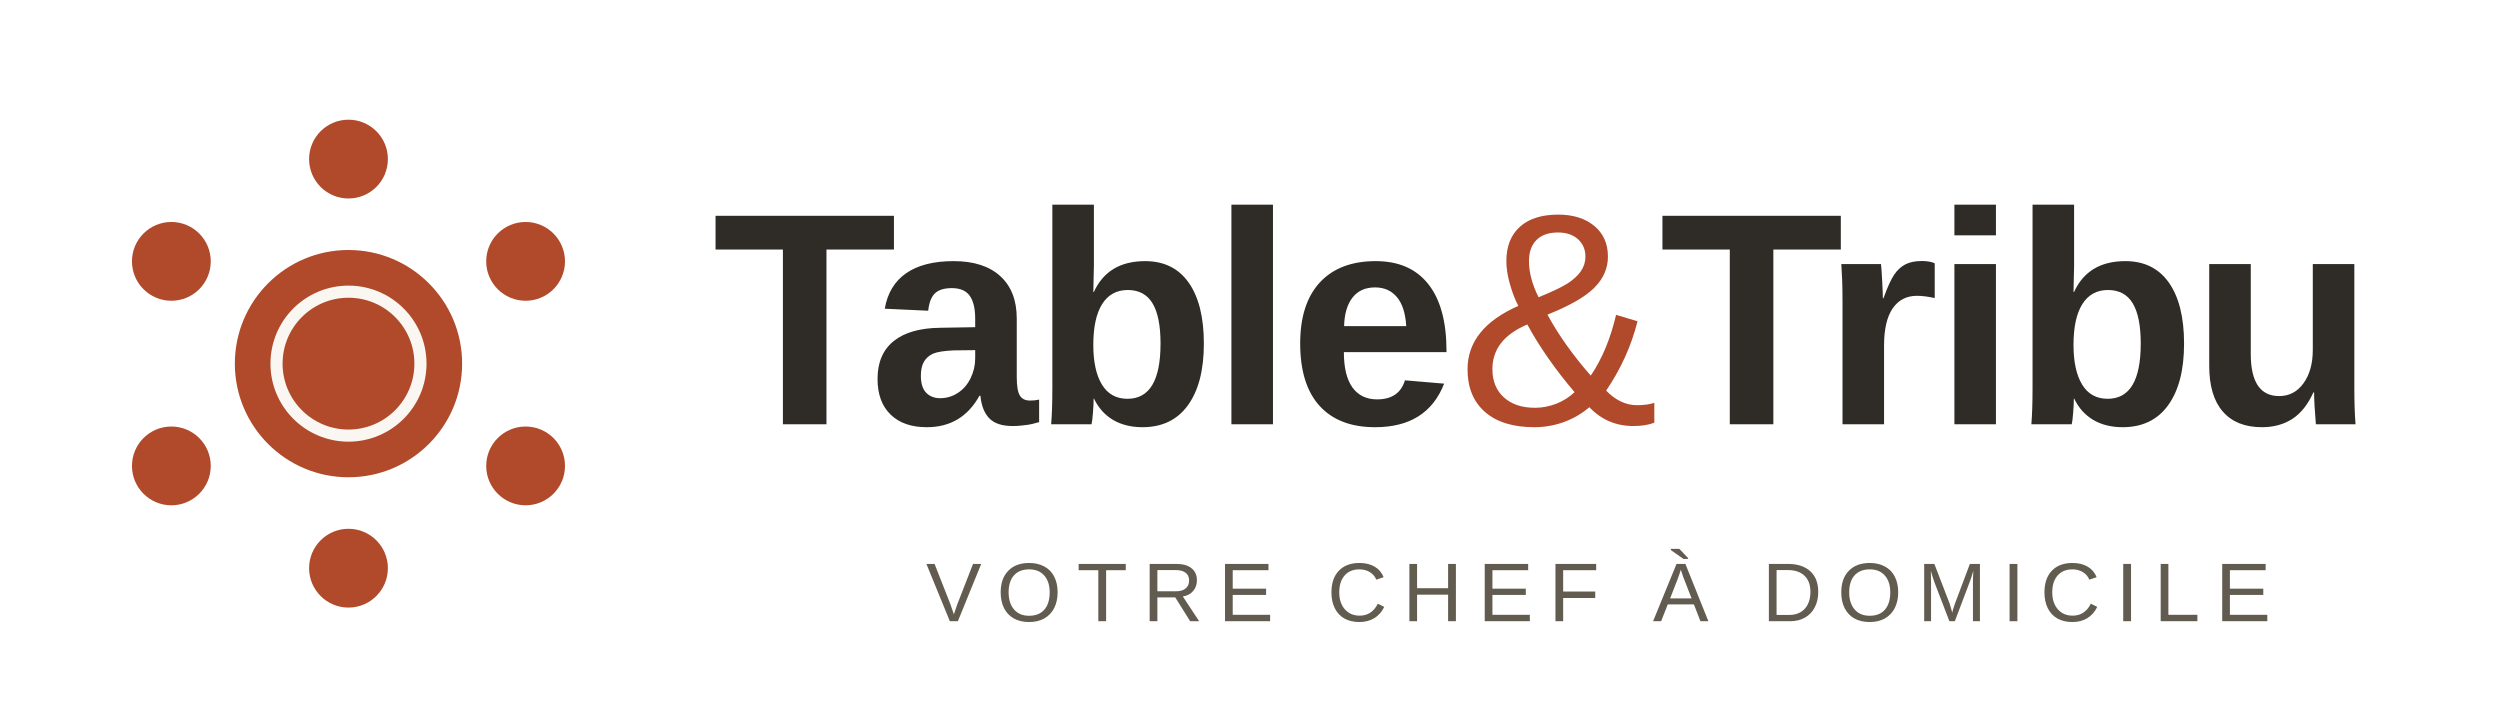
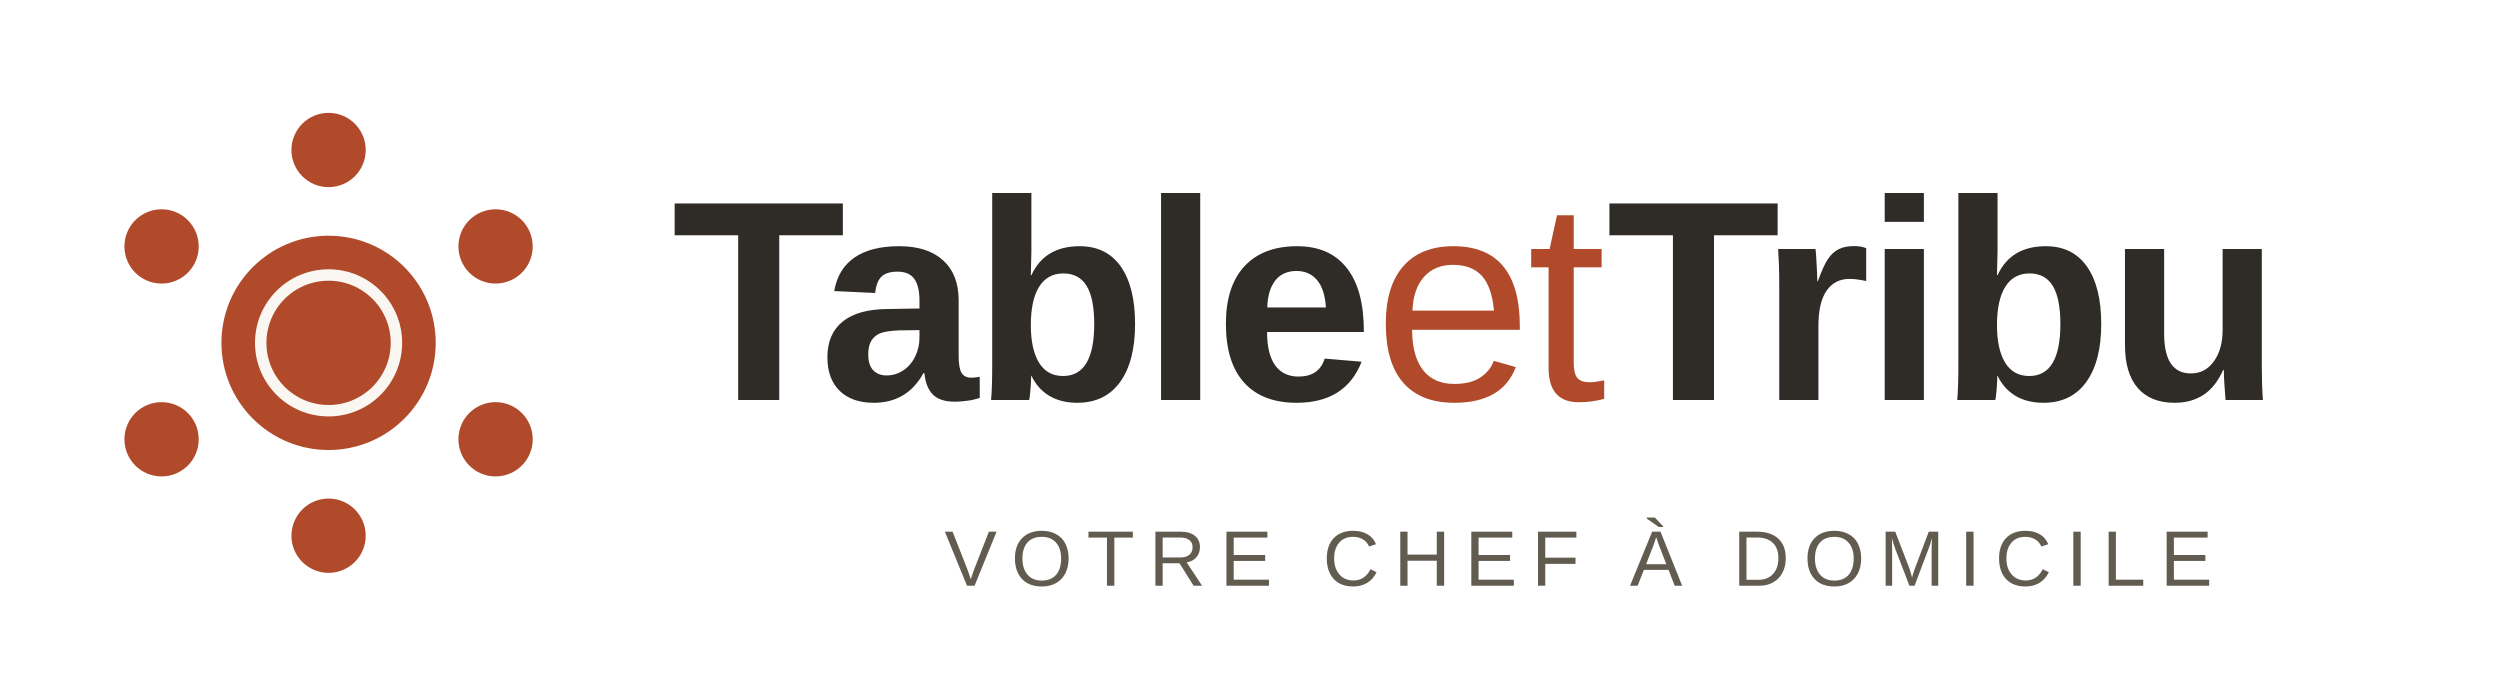
- <svg xmlns="http://www.w3.org/2000/svg" viewBox="0 0 330 96" role="img" aria-label="Table&amp;Tribu : votre chef à domicile">
+ <svg xmlns="http://www.w3.org/2000/svg" viewBox="0 0 350 96" role="img" aria-label="Table et Tribu : votre chef à domicile">
  <g transform="translate(0 2)">
    <circle cx="46" cy="46" r="15" fill="#B04A2A" />
    <circle cx="46" cy="46" r="9.5" fill="none" stroke="#FAF7F2" stroke-width="1.6" />
    <circle cx="46.00" cy="19.00" r="5.2" fill="#B04A2A" />
    <circle cx="69.38" cy="32.50" r="5.2" fill="#B04A2A" />
    <circle cx="69.38" cy="59.50" r="5.2" fill="#B04A2A" />
    <circle cx="46.00" cy="73.00" r="5.2" fill="#B04A2A" />
    <circle cx="22.62" cy="59.50" r="5.2" fill="#B04A2A" />
    <circle cx="22.62" cy="32.50" r="5.2" fill="#B04A2A" />
  </g>
-   <text x="94" y="56" font-family="Outfit, 'Avenir Next', 'Helvetica Neue', Arial, sans-serif" font-size="40" font-weight="600" letter-spacing="-0.8" fill="#2F2B26">Table<tspan fill="#B04A2A" font-weight="500">&amp;</tspan>Tribu</text>
-   <text x="211" y="82" text-anchor="middle" font-family="Outfit, 'Avenir Next', 'Helvetica Neue', Arial, sans-serif" font-size="11" font-weight="500" letter-spacing="2" fill="#625C50">VOTRE CHEF À DOMICILE</text>
+   <text x="94" y="56" font-family="Outfit, 'Avenir Next', 'Helvetica Neue', Arial, sans-serif" font-size="40" font-weight="600" letter-spacing="-0.8" fill="#2F2B26">Table<tspan fill="#B04A2A" font-weight="500"> et </tspan>Tribu</text>
+   <text x="221" y="82" text-anchor="middle" font-family="Outfit, 'Avenir Next', 'Helvetica Neue', Arial, sans-serif" font-size="11" font-weight="500" letter-spacing="2" fill="#625C50">VOTRE CHEF À DOMICILE</text>
</svg>
